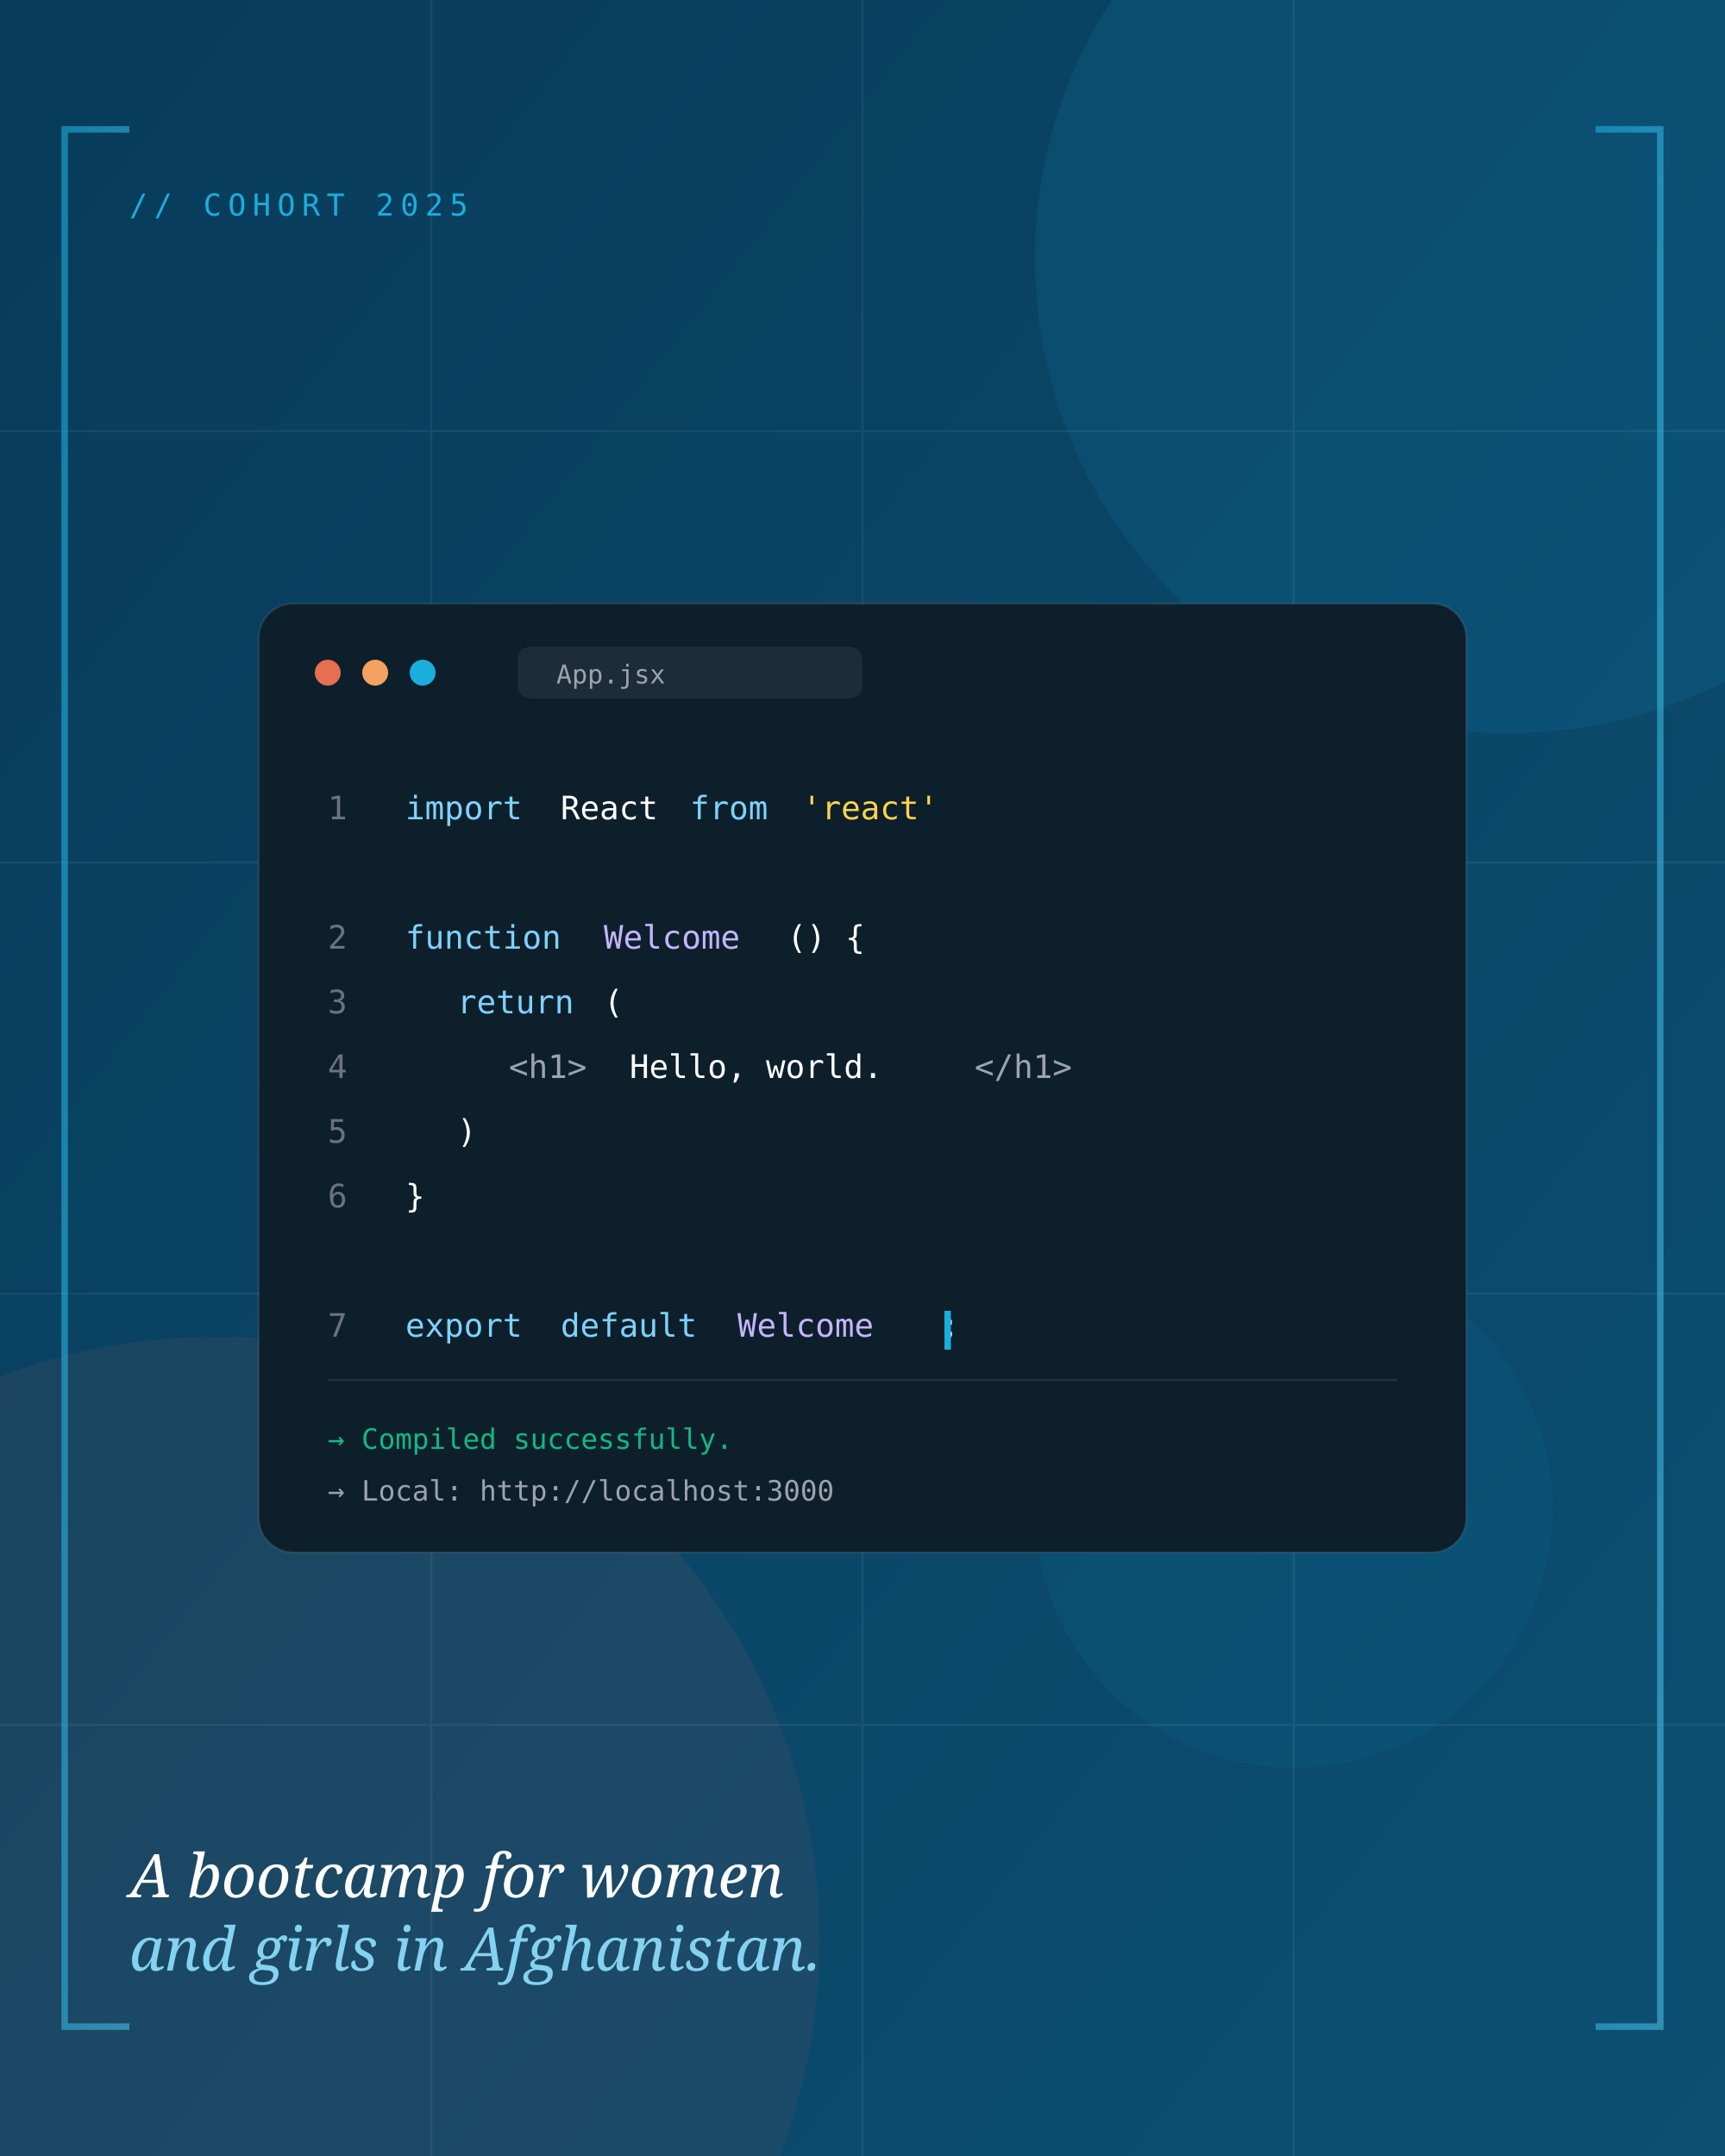
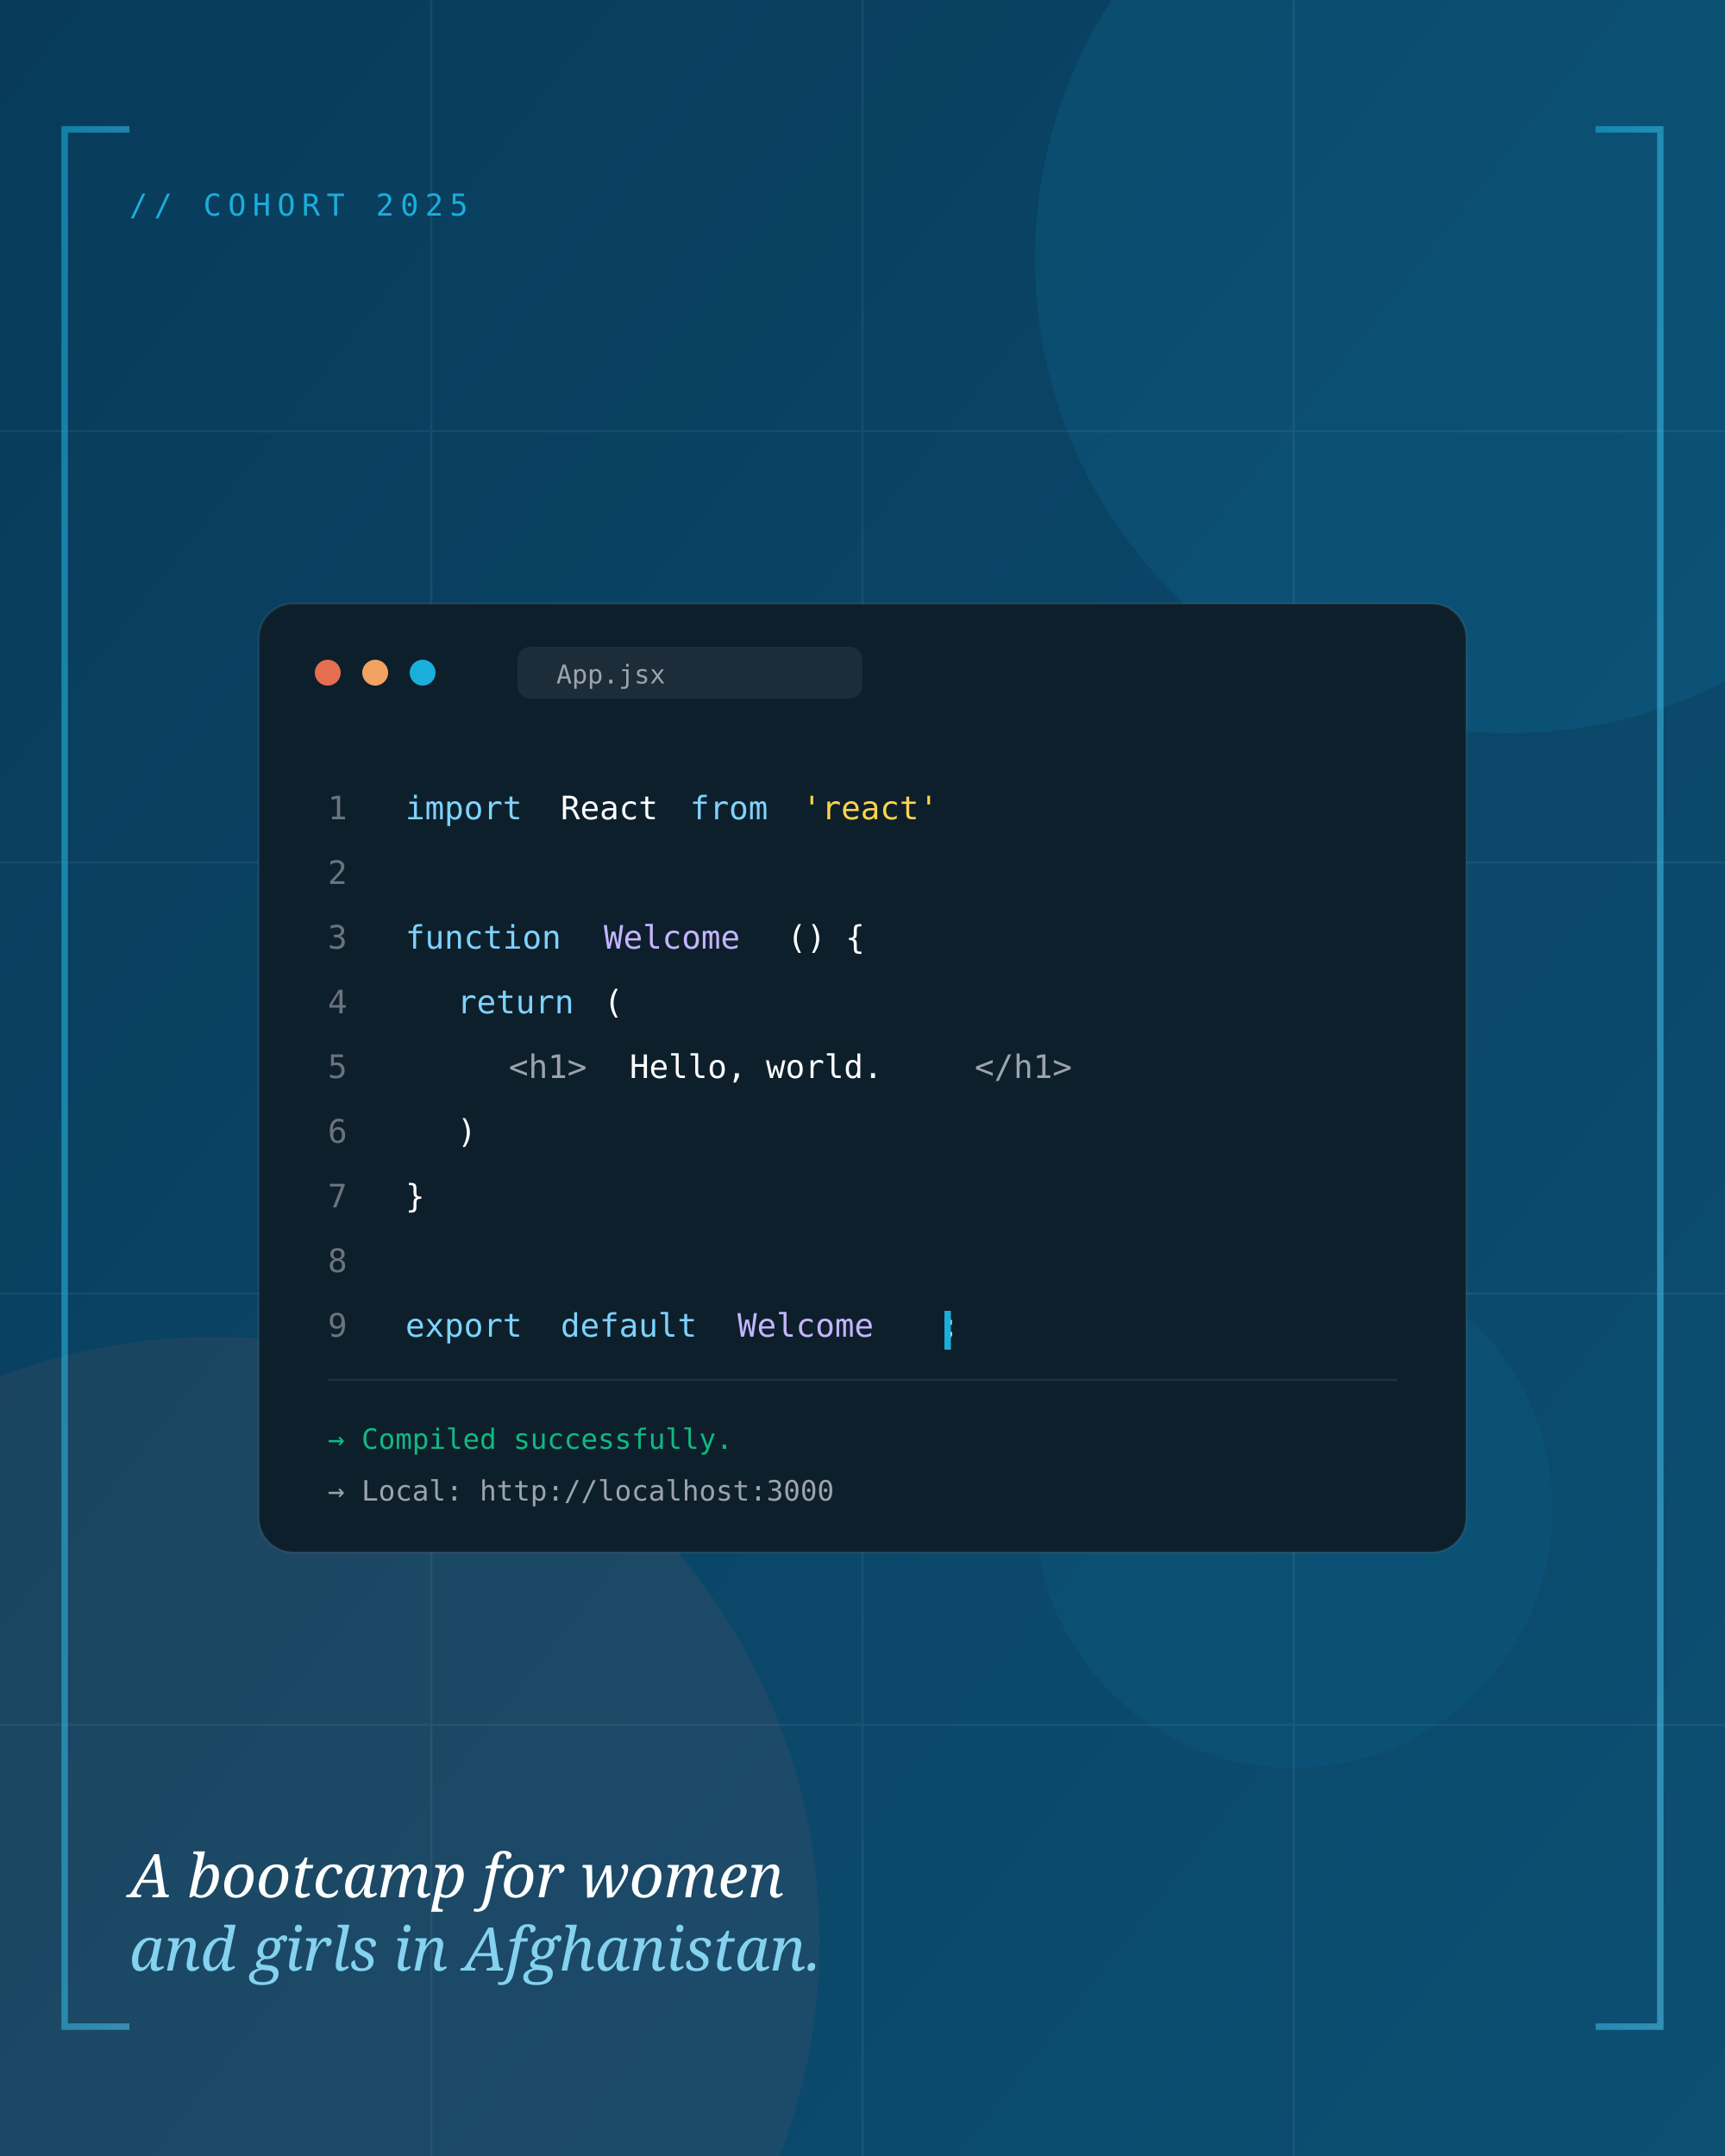
<svg xmlns="http://www.w3.org/2000/svg" viewBox="0 0 800 1000" width="800" height="1000">
  <defs>
    <linearGradient id="bg" x1="0%" y1="0%" x2="100%" y2="100%">
      <stop offset="0%" stop-color="#083B5A" />
      <stop offset="100%" stop-color="#0C4F73" />
    </linearGradient>
    <linearGradient id="accent" x1="0%" y1="0%" x2="100%" y2="100%">
      <stop offset="0%" stop-color="#1AAEDC" />
      <stop offset="100%" stop-color="#4ABBE2" />
+     </linearGradient>
+     <linearGradient id="warm" x1="0%" y1="0%" x2="100%" y2="100%">
+       <stop offset="0%" stop-color="#F4A261" />
+       <stop offset="100%" stop-color="#E76F51" />
    </linearGradient>
  </defs>
  <rect width="800" height="1000" fill="url(#bg)" />
  <circle cx="700" cy="120" r="220" fill="rgba(26,174,220,0.10)" />
  <circle cx="100" cy="900" r="280" fill="rgba(231,111,81,0.08)" />
  <circle cx="600" cy="700" r="120" fill="rgba(26,174,220,0.06)" />
  <g opacity="0.06" stroke="white" stroke-width="1">
    <line x1="0" y1="200" x2="800" y2="200" />
    <line x1="0" y1="400" x2="800" y2="400" />
    <line x1="0" y1="600" x2="800" y2="600" />
    <line x1="0" y1="800" x2="800" y2="800" />
    <line x1="200" y1="0" x2="200" y2="1000" />
    <line x1="400" y1="0" x2="400" y2="1000" />
    <line x1="600" y1="0" x2="600" y2="1000" />
  </g>
  <g transform="translate(120 280)">
    <rect width="560" height="440" rx="16" fill="#0E1F2C" stroke="rgba(255,255,255,0.08)" stroke-width="1" />
    <circle cx="32" cy="32" r="6" fill="#E76F51" />
    <circle cx="54" cy="32" r="6" fill="#F4A261" />
    <circle cx="76" cy="32" r="6" fill="#1AAEDC" />
    <rect x="120" y="20" width="160" height="24" rx="6" fill="rgba(255,255,255,0.06)" />
    <text x="138" y="37" font-family="'JetBrains Mono', monospace" font-size="12" fill="#9CA3AF">App.jsx</text>
    <g font-family="'JetBrains Mono', monospace" font-size="15" fill="white">
      <text x="32" y="100" fill="#6B7280">1</text>
      <text x="68" y="100" fill="#7DD3FC">import</text>
      <text x="140" y="100" fill="white">React</text>
      <text x="200" y="100" fill="#7DD3FC">from</text>
      <text x="252" y="100" fill="#FCD34D">'react'</text>
-       <text x="32" y="160" fill="#6B7280">2</text>
+       <text x="32" y="130" fill="#6B7280">2</text>
+       <text x="32" y="160" fill="#6B7280">3</text>
      <text x="68" y="160" fill="#7DD3FC">function</text>
      <text x="160" y="160" fill="#C4B5FD">Welcome</text>
      <text x="245" y="160" fill="white">() {</text>
-       <text x="32" y="190" fill="#6B7280">3</text>
+       <text x="32" y="190" fill="#6B7280">4</text>
      <text x="92" y="190" fill="#7DD3FC">return</text>
      <text x="160" y="190" fill="white">(</text>
-       <text x="32" y="220" fill="#6B7280">4</text>
+       <text x="32" y="220" fill="#6B7280">5</text>
      <text x="116" y="220" fill="#9CA3AF">&lt;h1&gt;</text>
      <text x="172" y="220" fill="white">Hello, world.</text>
      <text x="332" y="220" fill="#9CA3AF">&lt;/h1&gt;</text>
-       <text x="32" y="250" fill="#6B7280">5</text>
+       <text x="32" y="250" fill="#6B7280">6</text>
      <text x="92" y="250" fill="white">)</text>
-       <text x="32" y="280" fill="#6B7280">6</text>
+       <text x="32" y="280" fill="#6B7280">7</text>
      <text x="68" y="280" fill="white">}</text>
-       <text x="32" y="340" fill="#6B7280">7</text>
+       <text x="32" y="310" fill="#6B7280">8</text>
+       <text x="32" y="340" fill="#6B7280">9</text>
      <text x="68" y="340" fill="#7DD3FC">export</text>
      <text x="140" y="340" fill="#7DD3FC">default</text>
      <text x="222" y="340" fill="#C4B5FD">Welcome</text>
      <text x="316" y="340" fill="white">;</text>
      <rect x="318" y="328" width="3" height="18" fill="#1AAEDC">
        <animate attributeName="opacity" values="0;1;0" dur="1.2s" repeatCount="indefinite" />
      </rect>
    </g>
    <g transform="translate(0 360)">
      <line x1="32" y1="0" x2="528" y2="0" stroke="rgba(255,255,255,0.08)" />
      <text x="32" y="32" font-family="'JetBrains Mono', monospace" font-size="13" fill="#10B981">→ Compiled successfully.</text>
      <text x="32" y="56" font-family="'JetBrains Mono', monospace" font-size="13" fill="#9CA3AF">→ Local: http://localhost:3000</text>
    </g>
  </g>
  <g stroke="url(#accent)" stroke-width="3" fill="none" opacity="0.6">
    <path d="M 60 60 L 30 60 L 30 940 L 60 940" />
    <path d="M 740 60 L 770 60 L 770 940 L 740 940" />
  </g>
  <g transform="translate(60 100)">
    <text font-family="'JetBrains Mono', monospace" font-size="14" fill="#1AAEDC" letter-spacing="3">// COHORT 2025</text>
  </g>
  <g transform="translate(60 880)">
    <text font-family="'Fraunces', serif" font-size="28" font-weight="400" font-style="italic" fill="white">A bootcamp for women</text>
    <text y="34" font-family="'Fraunces', serif" font-size="28" font-weight="400" font-style="italic" fill="#84D2EF">and girls in Afghanistan.</text>
  </g>
</svg>
